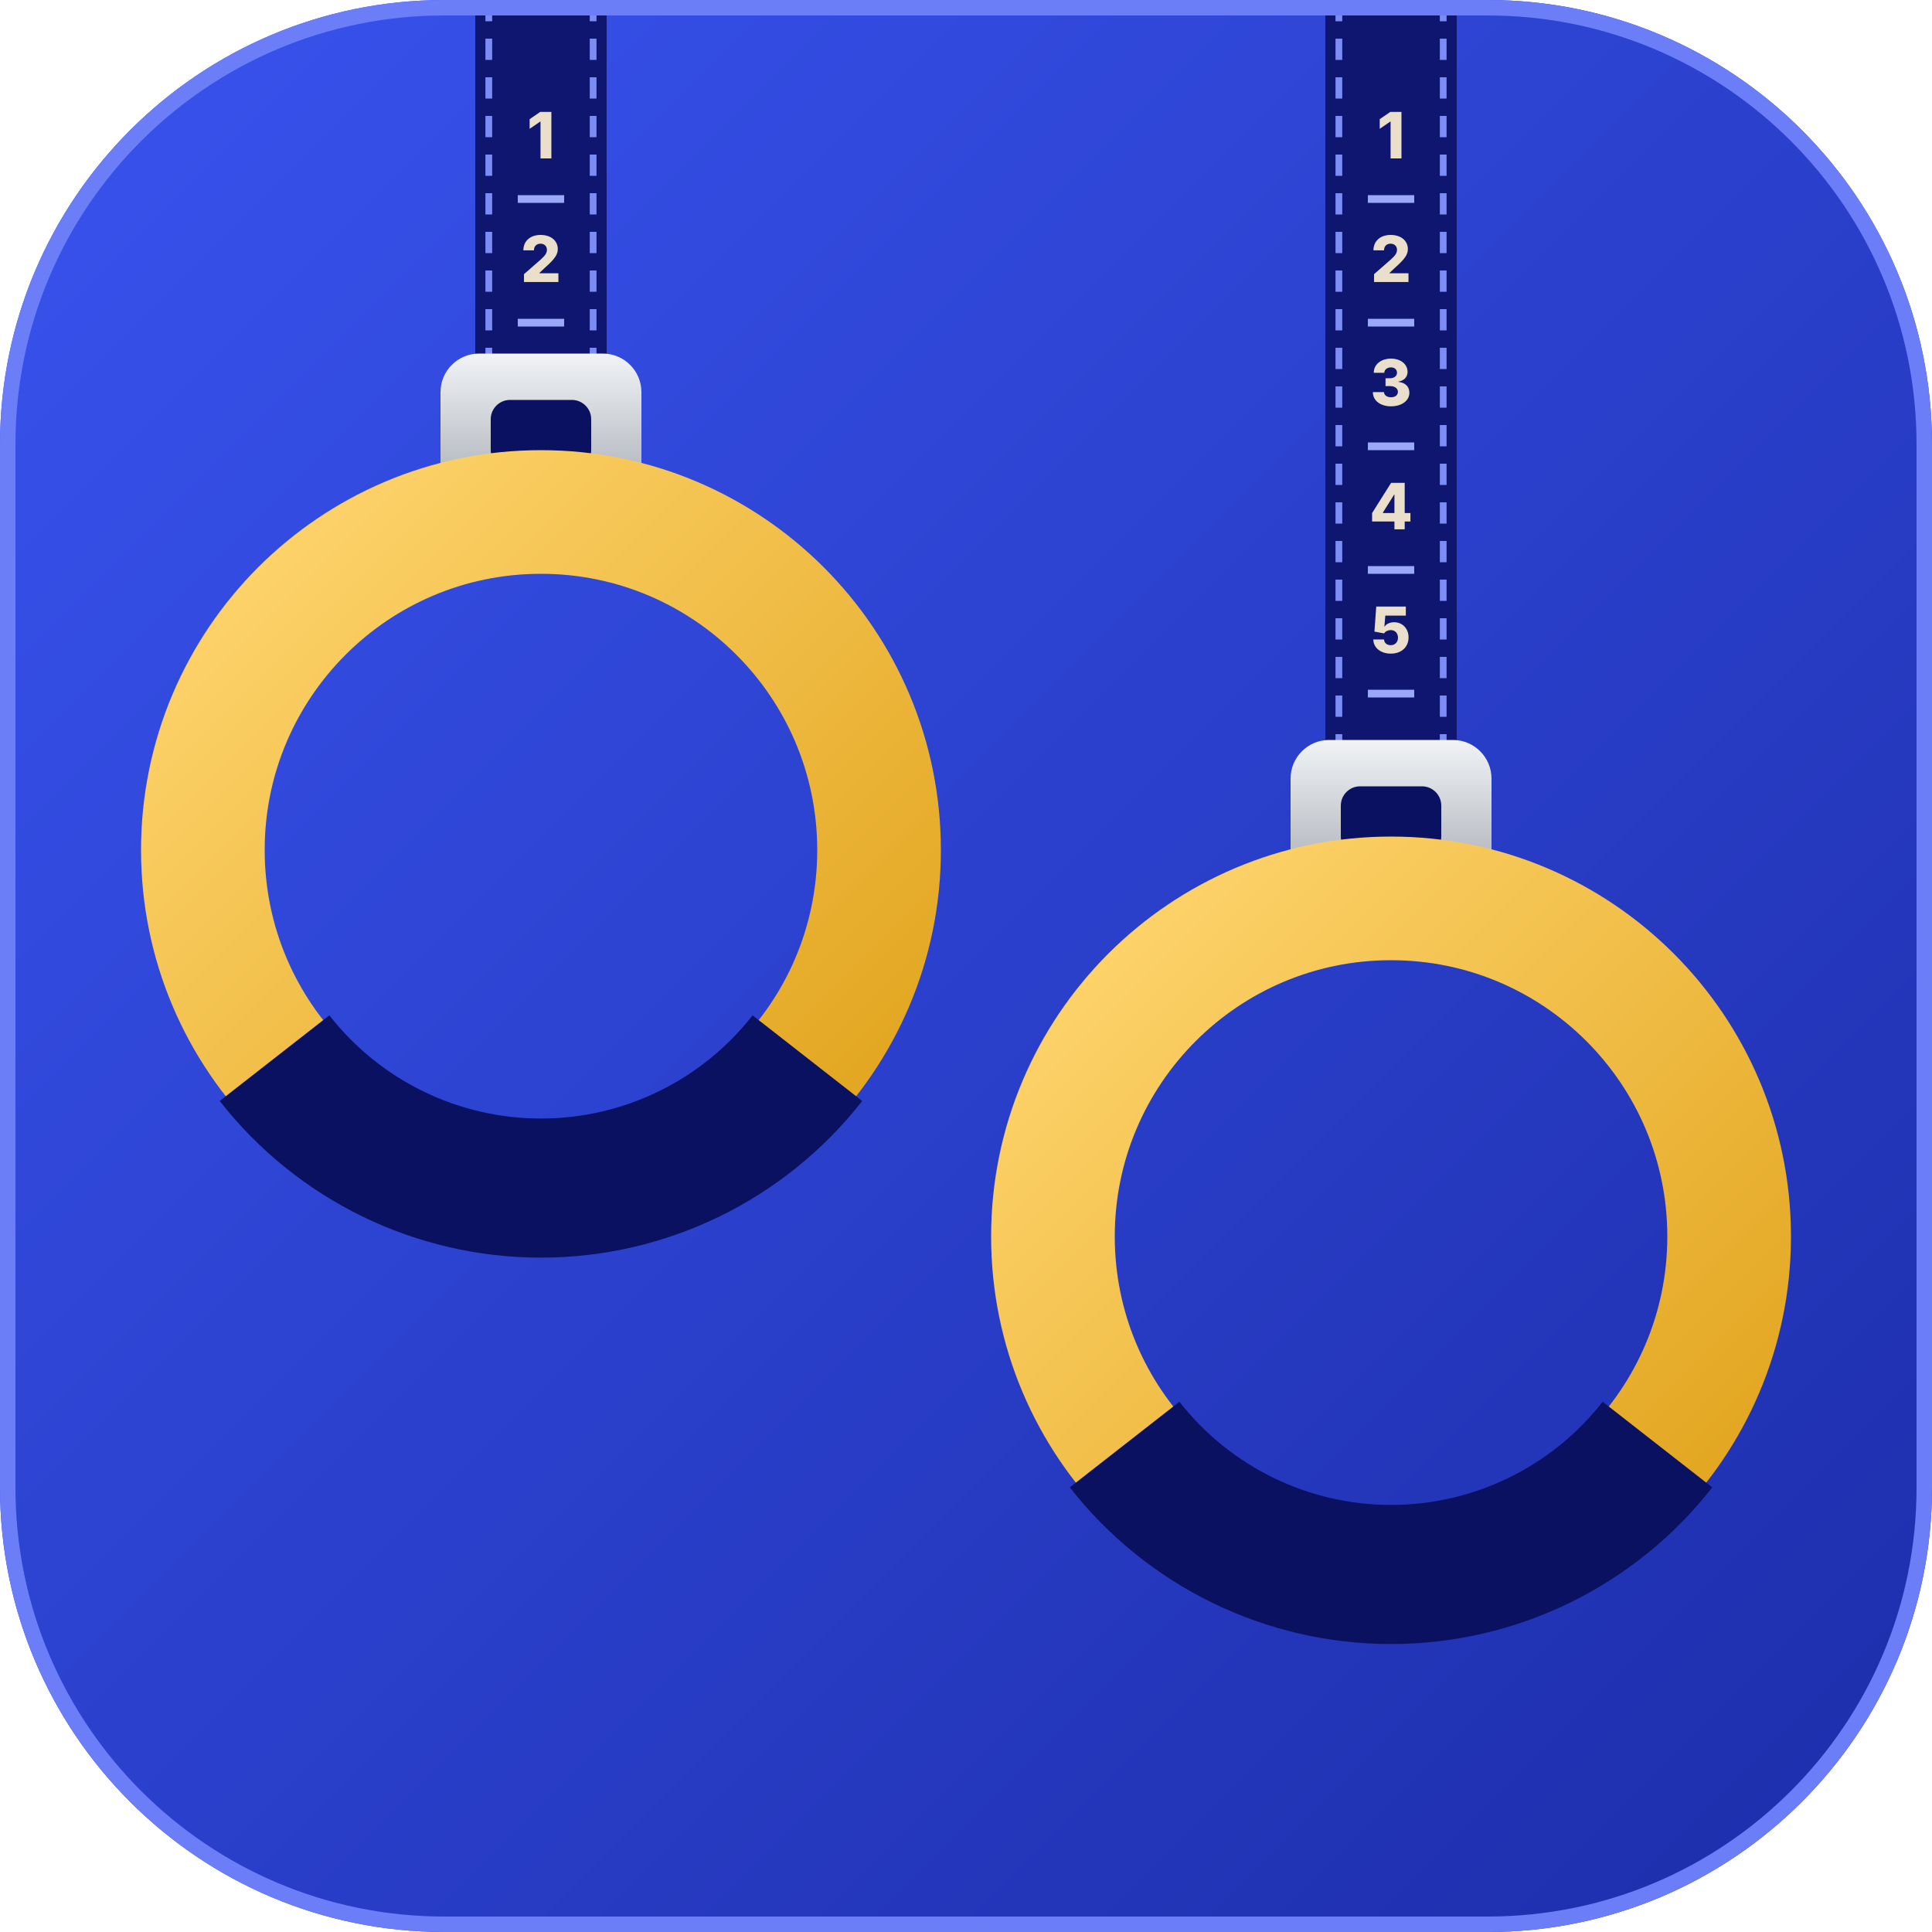
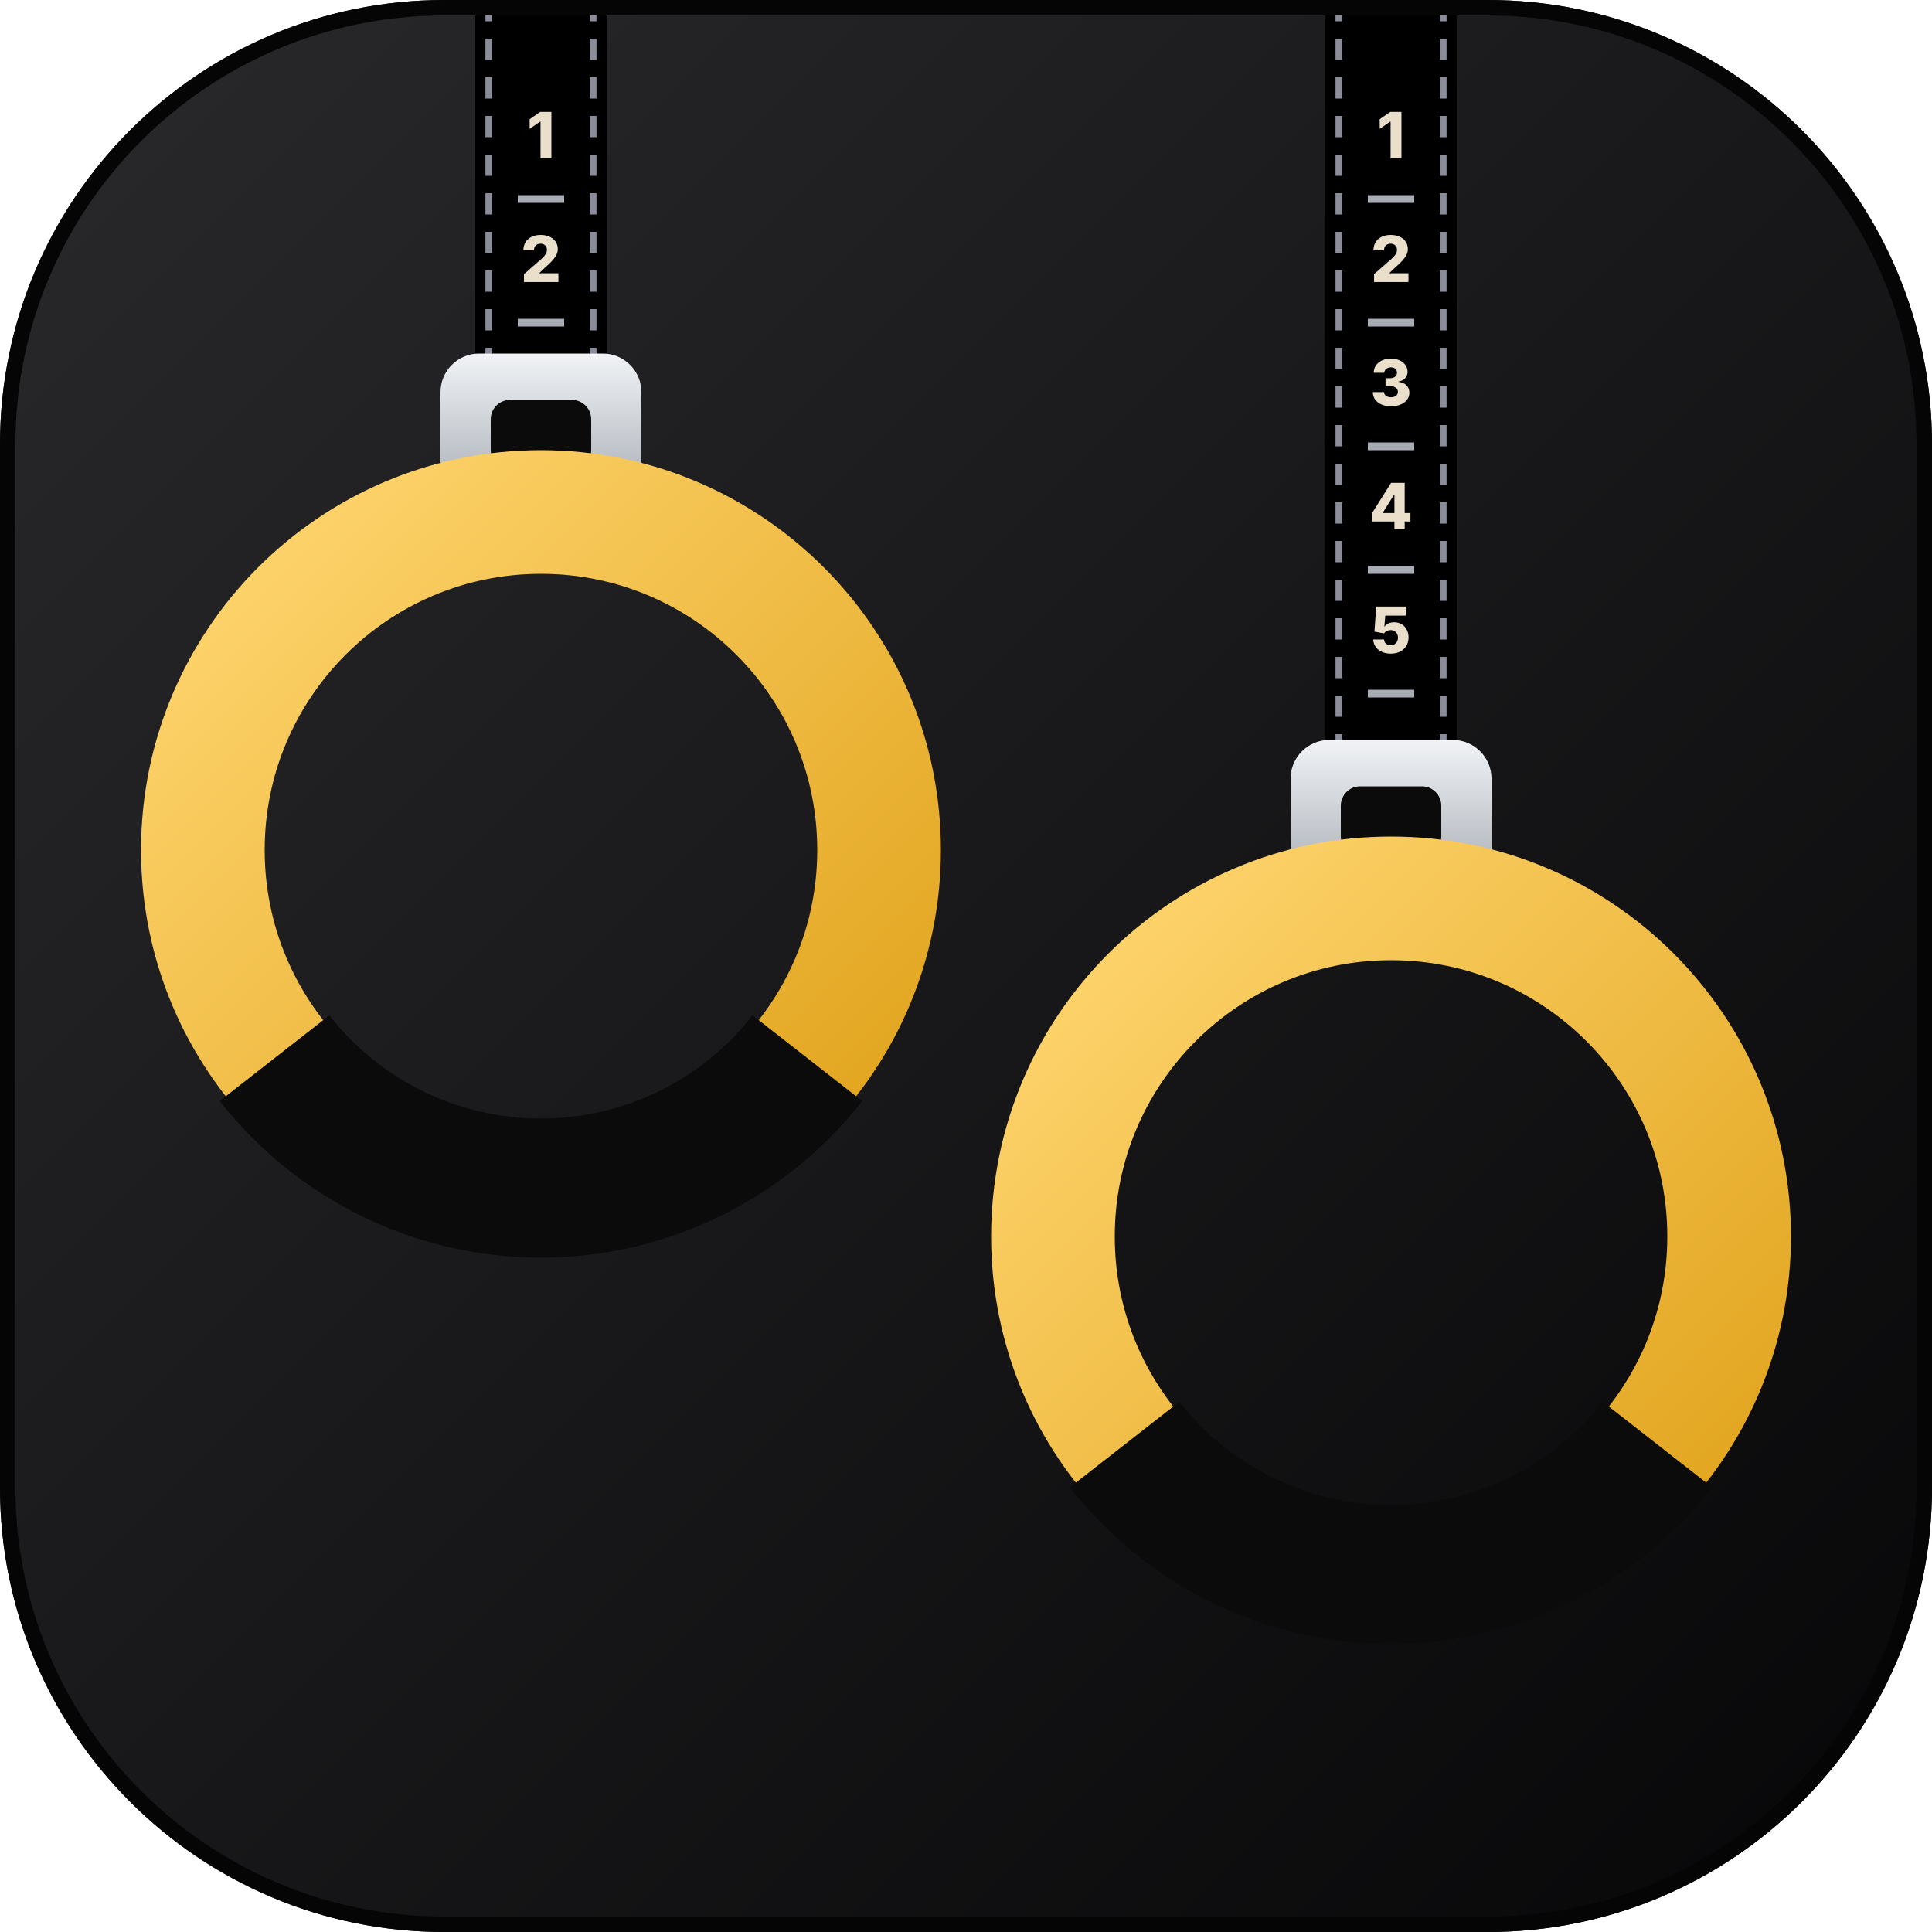
<svg xmlns="http://www.w3.org/2000/svg" width="512" height="512" viewBox="0 0 100 100">
  <defs>
    <linearGradient id="bgfsvg" x1="0" y1="0" x2="1" y2="1">
-       <stop offset="0" stop-color="#3A55F2" />
-       <stop offset="1" stop-color="#1B2BA6" />
+       <stop offset="0" stop-color="#2B2B2E" />
+       <stop offset="1" stop-color="#050506" />
    </linearGradient>
    <linearGradient id="wdfsvg" x1="0" y1="0" x2="1" y2="1">
      <stop offset="0" stop-color="#FFE08A" />
      <stop offset="1" stop-color="#E8A511" />
    </linearGradient>
    <linearGradient id="tpfsvg" x1="0" y1="0" x2="1" y2="1">
      <stop offset="0" stop-color="#3B3031" />
      <stop offset="1" stop-color="#17110F" />
    </linearGradient>
    <linearGradient id="stfsvg" x1="0" y1="0" x2="1" y2="0">
      <stop offset="0" stop-color="#D9C19A" />
      <stop offset=".5" stop-color="#F6E6C8" />
      <stop offset="1" stop-color="#D9C19A" />
    </linearGradient>
    <linearGradient id="mtfsvg" x1="0" y1="0" x2="0" y2="1">
      <stop offset="0" stop-color="#F1F3F6" />
      <stop offset="1" stop-color="#9AA0A8" />
    </linearGradient>
    <pattern id="smfsvg" width="2.2" height="2.2" patternUnits="userSpaceOnUse" patternTransform="rotate(55)">
      <rect width="2.2" height=".7" fill="#000" opacity=".6" />
    </pattern>
    <radialGradient id="kbfsvg" cx=".32" cy=".28" r=".95">
      <stop offset="0" stop-color="#FFB070" />
      <stop offset=".55" stop-color="#F0702E" />
      <stop offset="1" stop-color="#B83A12" />
    </radialGradient>
    <linearGradient id="khfsvg" x1="0" y1="0" x2="1" y2="1">
      <stop offset="0" stop-color="#FF9A55" />
      <stop offset="1" stop-color="#C9461A" />
    </linearGradient>
    <clipPath id="footfsvg">
      <rect x="-30" y="-30" width="60" height="47" />
    </clipPath>
    <clipPath id="tilefsvg">
      <rect width="100" height="100" rx="23" />
    </clipPath>
    <linearGradient id="wofsvg" x1="0" y1="0" x2="1" y2="1">
      <stop offset="0" stop-color="#FFD670" />
      <stop offset="1" stop-color="#E0A21A" />
    </linearGradient>
  </defs>
  <g clip-path="url(#tilefsvg)">
    <rect x="-5" y="-5" width="110" height="110" fill="url(#bgfsvg)" />
-     <rect x="24.6" y="-40" width="6.8" height="66.3" fill="#0E1670" />
-     <path d="M25.3 -40 V26.3 M30.7 -40 V26.3" stroke="#7C8CF5" stroke-width=".35" stroke-dasharray="1.1 .9" />
+     <rect x="24.6" y="-40" width="6.8" height="66.3" fill="#000000" />
+     <path d="M25.3 -40 V26.3 M30.7 -40 V26.3" stroke="#8A8D99" stroke-width=".35" stroke-dasharray="1.1 .9" />
    <text x="28" y="8.2" text-anchor="middle" font-family="Inter,Arial,sans-serif" font-weight="800" font-size="3.3" fill="#EADFCB">1</text>
-     <path d="M26.8 10.3 H29.2" stroke="#9AA8F8" stroke-width=".4" />
+     <path d="M26.8 10.3 H29.2" stroke="#A8AAB4" stroke-width=".4" />
    <text x="28" y="14.6" text-anchor="middle" font-family="Inter,Arial,sans-serif" font-weight="800" font-size="3.3" fill="#EADFCB">2</text>
-     <path d="M26.8 16.7 H29.2" stroke="#9AA8F8" stroke-width=".4" />
+     <path d="M26.8 16.7 H29.2" stroke="#A8AAB4" stroke-width=".4" />
    <rect x="22.8" y="18.3" width="10.4" height="9" rx="2" fill="url(#mtfsvg)" />
-     <rect x="25.4" y="20.7" width="5.2" height="3.6" rx="1" fill="#0A1160" />
+     <rect x="25.4" y="20.7" width="5.2" height="3.6" rx="1" fill="#0B0B0C" />
    <circle cx="28" cy="44" r="17.5" fill="none" stroke="url(#wofsvg)" stroke-width="6.4" />
-     <path d="M41.79 54.77 A17.5 17.5 0 0 1 14.21 54.77" fill="none" stroke="#0A1160" stroke-width="7.2" />
-     <rect x="68.6" y="-40" width="6.8" height="86.3" fill="#0E1670" />
-     <path d="M69.3 -40 V46.3 M74.7 -40 V46.3" stroke="#7C8CF5" stroke-width=".35" stroke-dasharray="1.1 .9" />
+     <path d="M41.79 54.77 A17.5 17.5 0 0 1 14.21 54.77" fill="none" stroke="#0B0B0C" stroke-width="7.2" />
+     <rect x="68.6" y="-40" width="6.8" height="86.3" fill="#000000" />
+     <path d="M69.3 -40 V46.3 M74.7 -40 V46.3" stroke="#8A8D99" stroke-width=".35" stroke-dasharray="1.1 .9" />
    <text x="72" y="8.2" text-anchor="middle" font-family="Inter,Arial,sans-serif" font-weight="800" font-size="3.3" fill="#EADFCB">1</text>
-     <path d="M70.8 10.3 H73.2" stroke="#9AA8F8" stroke-width=".4" />
+     <path d="M70.8 10.3 H73.2" stroke="#A8AAB4" stroke-width=".4" />
    <text x="72" y="14.6" text-anchor="middle" font-family="Inter,Arial,sans-serif" font-weight="800" font-size="3.3" fill="#EADFCB">2</text>
-     <path d="M70.8 16.7 H73.2" stroke="#9AA8F8" stroke-width=".4" />
+     <path d="M70.8 16.7 H73.2" stroke="#A8AAB4" stroke-width=".4" />
    <text x="72" y="21.0" text-anchor="middle" font-family="Inter,Arial,sans-serif" font-weight="800" font-size="3.3" fill="#EADFCB">3</text>
-     <path d="M70.8 23.1 H73.2" stroke="#9AA8F8" stroke-width=".4" />
+     <path d="M70.8 23.1 H73.2" stroke="#A8AAB4" stroke-width=".4" />
    <text x="72" y="27.4" text-anchor="middle" font-family="Inter,Arial,sans-serif" font-weight="800" font-size="3.3" fill="#EADFCB">4</text>
-     <path d="M70.8 29.5 H73.2" stroke="#9AA8F8" stroke-width=".4" />
+     <path d="M70.8 29.5 H73.2" stroke="#A8AAB4" stroke-width=".4" />
    <text x="72" y="33.8" text-anchor="middle" font-family="Inter,Arial,sans-serif" font-weight="800" font-size="3.3" fill="#EADFCB">5</text>
-     <path d="M70.8 35.9 H73.2" stroke="#9AA8F8" stroke-width=".4" />
+     <path d="M70.8 35.9 H73.2" stroke="#A8AAB4" stroke-width=".4" />
    <rect x="66.8" y="38.3" width="10.4" height="9" rx="2" fill="url(#mtfsvg)" />
-     <rect x="69.4" y="40.7" width="5.2" height="3.6" rx="1" fill="#0A1160" />
+     <rect x="69.4" y="40.7" width="5.2" height="3.6" rx="1" fill="#0B0B0C" />
    <circle cx="72" cy="64" r="17.5" fill="none" stroke="url(#wofsvg)" stroke-width="6.4" />
-     <path d="M85.79 74.77 A17.5 17.5 0 0 1 58.21 74.77" fill="none" stroke="#0A1160" stroke-width="7.2" />
+     <path d="M85.79 74.77 A17.5 17.5 0 0 1 58.21 74.77" fill="none" stroke="#0B0B0C" stroke-width="7.2" />
  </g>
-   <rect x=".4" y=".4" width="99.2" height="99.2" rx="22.6" fill="none" stroke="#6B7DF7" stroke-width=".8" />
+   <rect x=".4" y=".4" width="99.2" height="99.2" rx="22.6" fill="none" stroke="#050506" stroke-width=".8" />
</svg>
